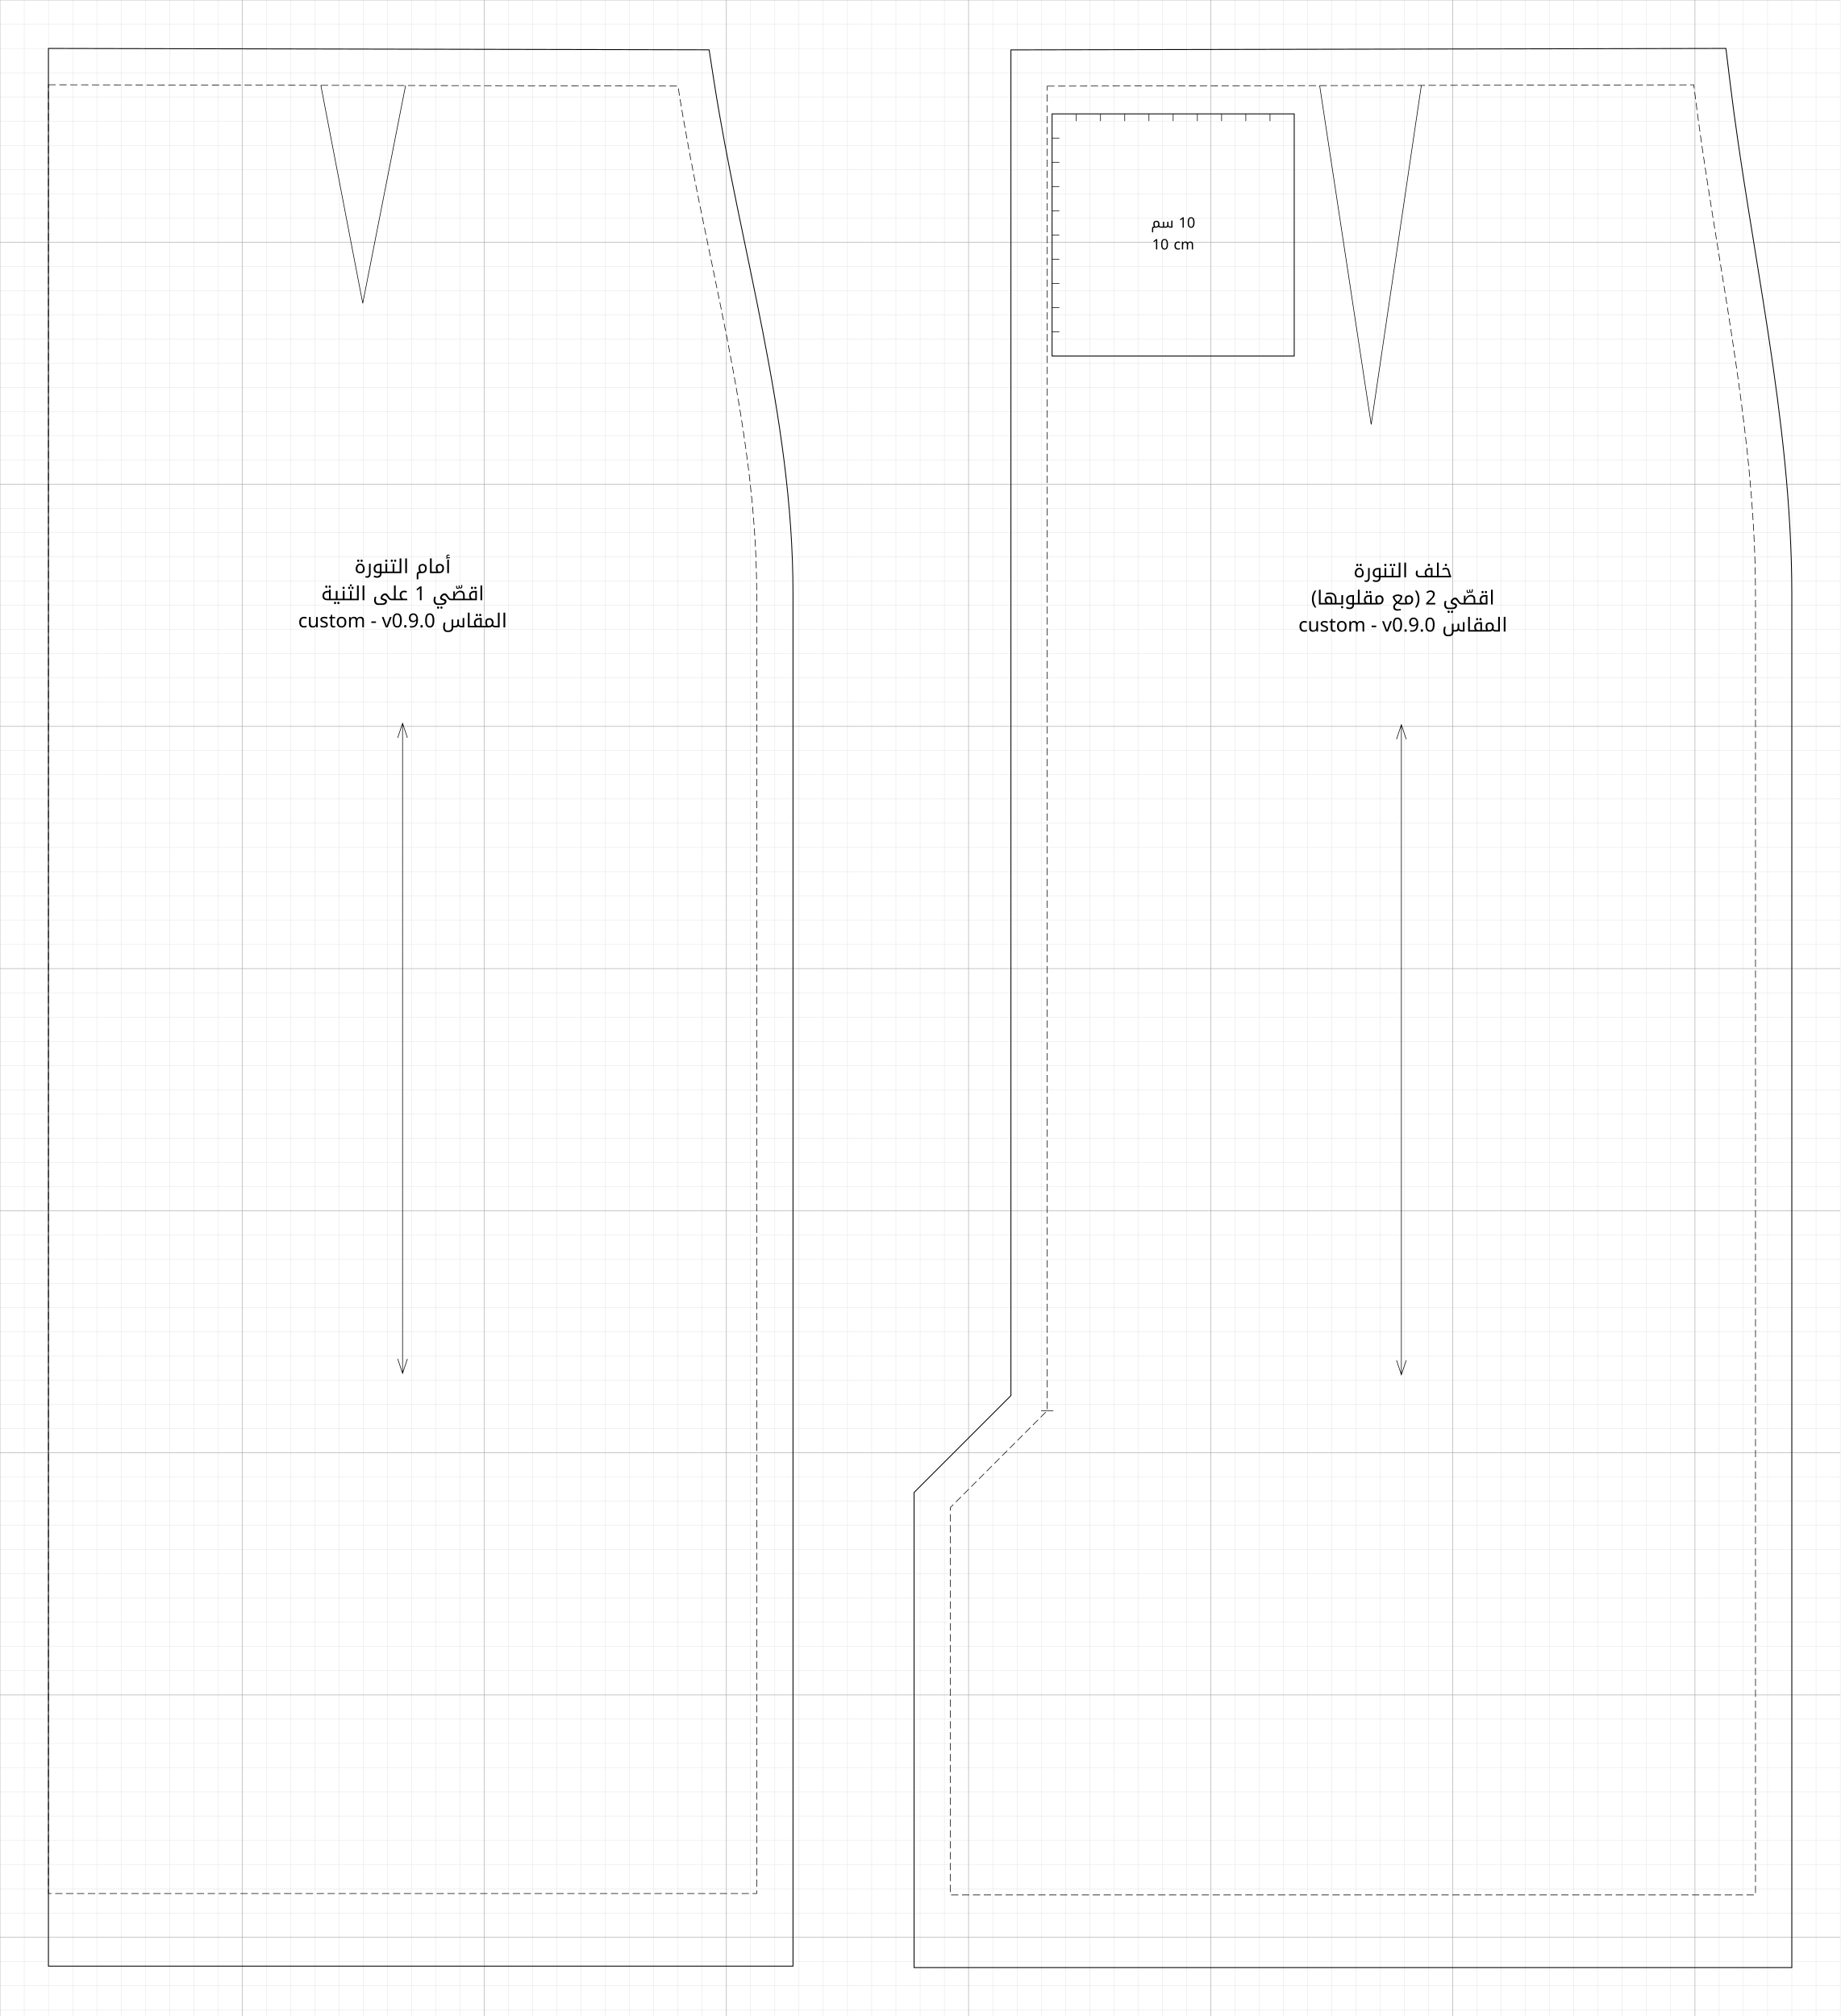
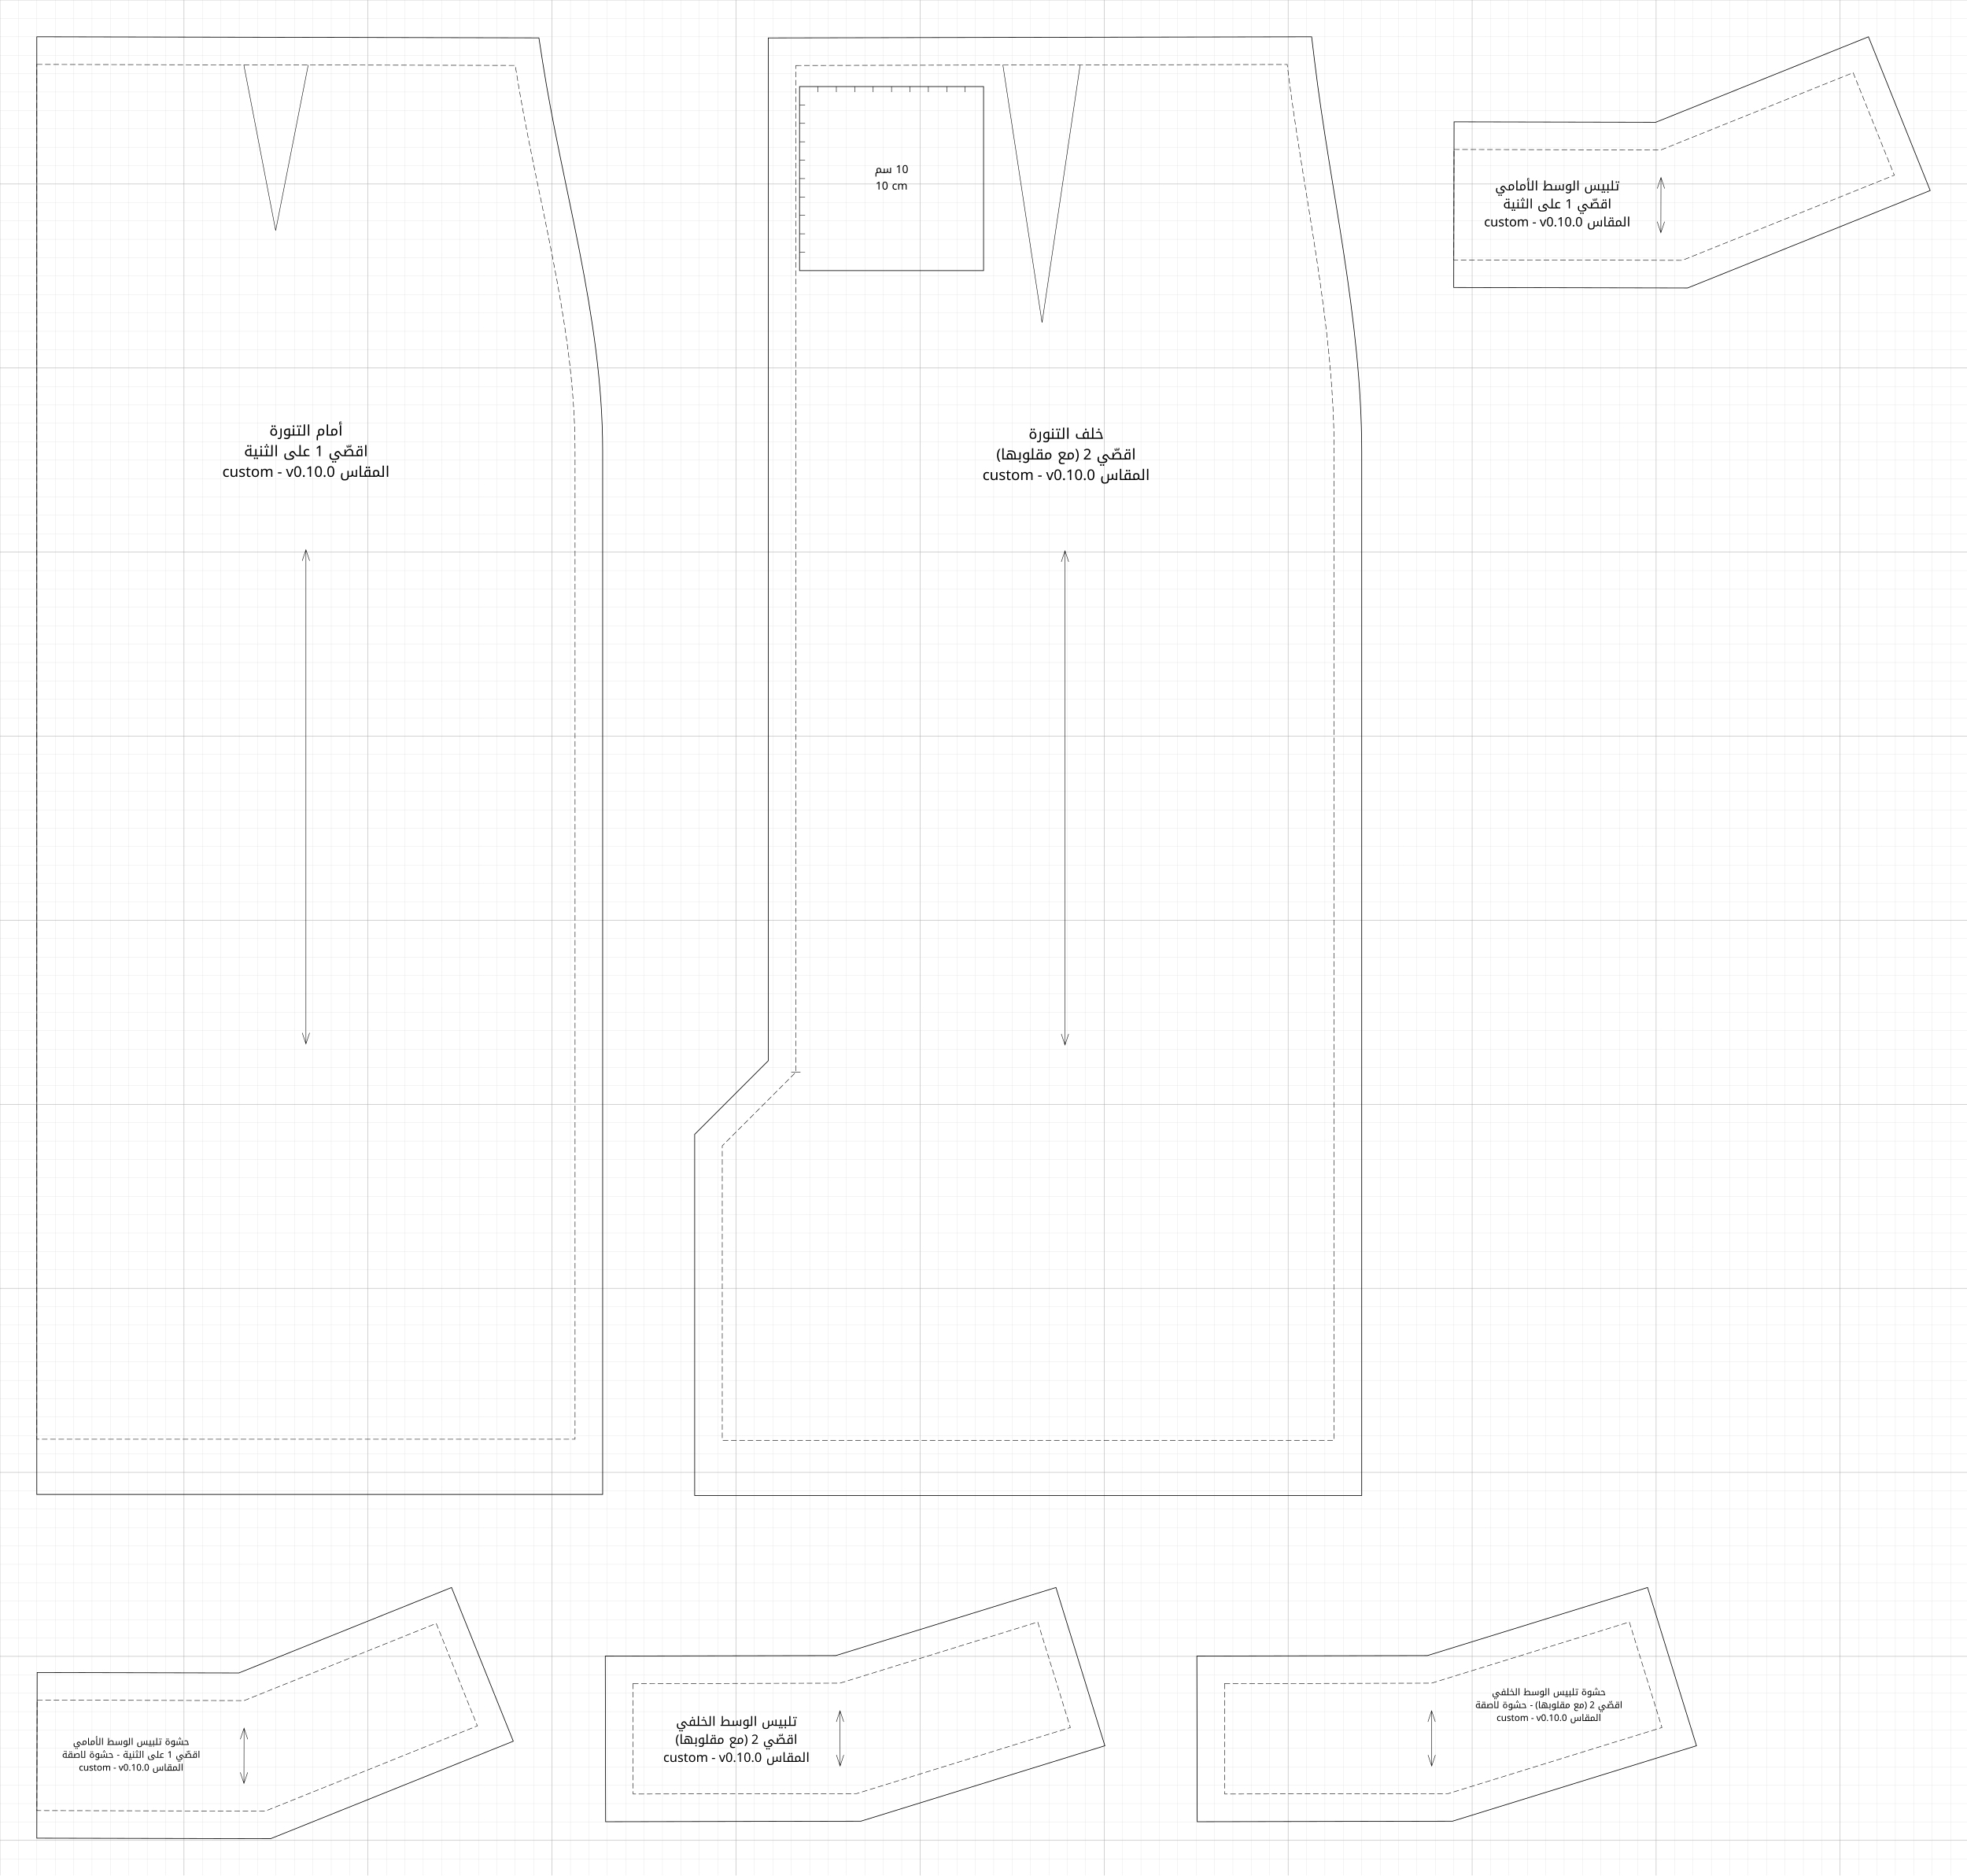
- <svg xmlns="http://www.w3.org/2000/svg" width="760.00mm" height="832.58mm" viewBox="0 0 760.00 832.58">
+ <svg xmlns="http://www.w3.org/2000/svg" width="1068.93mm" height="1019.05mm" viewBox="0 0 1068.93 1019.05">
  <g id="layer-grid">
-     <path id="grid-minor" d="M 10.00 0 V 832.58 M 20.00 0 V 832.58 M 30.00 0 V 832.58 M 40.00 0 V 832.58 M 50.00 0 V 832.58 M 60.00 0 V 832.58 M 70.00 0 V 832.58 M 80.00 0 V 832.58 M 90.00 0 V 832.58 M 110.00 0 V 832.58 M 120.00 0 V 832.58 M 130.00 0 V 832.58 M 140.00 0 V 832.58 M 150.00 0 V 832.58 M 160.00 0 V 832.58 M 170.00 0 V 832.58 M 180.00 0 V 832.58 M 190.00 0 V 832.58 M 210.00 0 V 832.58 M 220.00 0 V 832.58 M 230.00 0 V 832.58 M 240.00 0 V 832.58 M 250.00 0 V 832.58 M 260.00 0 V 832.58 M 270.00 0 V 832.58 M 280.00 0 V 832.58 M 290.00 0 V 832.58 M 310.00 0 V 832.58 M 320.00 0 V 832.58 M 330.00 0 V 832.58 M 340.00 0 V 832.58 M 350.00 0 V 832.58 M 360.00 0 V 832.58 M 370.00 0 V 832.58 M 380.00 0 V 832.58 M 390.00 0 V 832.58 M 410.00 0 V 832.58 M 420.00 0 V 832.58 M 430.00 0 V 832.58 M 440.00 0 V 832.58 M 450.00 0 V 832.58 M 460.00 0 V 832.58 M 470.00 0 V 832.58 M 480.00 0 V 832.58 M 490.00 0 V 832.58 M 510.00 0 V 832.58 M 520.00 0 V 832.58 M 530.00 0 V 832.58 M 540.00 0 V 832.58 M 550.00 0 V 832.58 M 560.00 0 V 832.58 M 570.00 0 V 832.58 M 580.00 0 V 832.58 M 590.00 0 V 832.58 M 610.00 0 V 832.58 M 620.00 0 V 832.58 M 630.00 0 V 832.58 M 640.00 0 V 832.58 M 650.00 0 V 832.58 M 660.00 0 V 832.58 M 670.00 0 V 832.58 M 680.00 0 V 832.58 M 690.00 0 V 832.58 M 710.00 0 V 832.58 M 720.00 0 V 832.58 M 730.00 0 V 832.58 M 740.00 0 V 832.58 M 750.00 0 V 832.58 M 760.00 0 V 832.58 M 0 10.00 H 760.00 M 0 20.00 H 760.00 M 0 30.00 H 760.00 M 0 40.00 H 760.00 M 0 50.00 H 760.00 M 0 60.00 H 760.00 M 0 70.00 H 760.00 M 0 80.00 H 760.00 M 0 90.00 H 760.00 M 0 110.00 H 760.00 M 0 120.00 H 760.00 M 0 130.00 H 760.00 M 0 140.00 H 760.00 M 0 150.00 H 760.00 M 0 160.00 H 760.00 M 0 170.00 H 760.00 M 0 180.00 H 760.00 M 0 190.00 H 760.00 M 0 210.00 H 760.00 M 0 220.00 H 760.00 M 0 230.00 H 760.00 M 0 240.00 H 760.00 M 0 250.00 H 760.00 M 0 260.00 H 760.00 M 0 270.00 H 760.00 M 0 280.00 H 760.00 M 0 290.00 H 760.00 M 0 310.00 H 760.00 M 0 320.00 H 760.00 M 0 330.00 H 760.00 M 0 340.00 H 760.00 M 0 350.00 H 760.00 M 0 360.00 H 760.00 M 0 370.00 H 760.00 M 0 380.00 H 760.00 M 0 390.00 H 760.00 M 0 410.00 H 760.00 M 0 420.00 H 760.00 M 0 430.00 H 760.00 M 0 440.00 H 760.00 M 0 450.00 H 760.00 M 0 460.00 H 760.00 M 0 470.00 H 760.00 M 0 480.00 H 760.00 M 0 490.00 H 760.00 M 0 510.00 H 760.00 M 0 520.00 H 760.00 M 0 530.00 H 760.00 M 0 540.00 H 760.00 M 0 550.00 H 760.00 M 0 560.00 H 760.00 M 0 570.00 H 760.00 M 0 580.00 H 760.00 M 0 590.00 H 760.00 M 0 610.00 H 760.00 M 0 620.00 H 760.00 M 0 630.00 H 760.00 M 0 640.00 H 760.00 M 0 650.00 H 760.00 M 0 660.00 H 760.00 M 0 670.00 H 760.00 M 0 680.00 H 760.00 M 0 690.00 H 760.00 M 0 710.00 H 760.00 M 0 720.00 H 760.00 M 0 730.00 H 760.00 M 0 740.00 H 760.00 M 0 750.00 H 760.00 M 0 760.00 H 760.00 M 0 770.00 H 760.00 M 0 780.00 H 760.00 M 0 790.00 H 760.00 M 0 810.00 H 760.00 M 0 820.00 H 760.00 M 0 830.00 H 760.00" fill="none" stroke="#d0d0d0" stroke-width="0.1" />
-     <path id="grid-major" d="M 0.00 0 V 832.58 M 100.00 0 V 832.58 M 200.00 0 V 832.58 M 300.00 0 V 832.58 M 400.00 0 V 832.58 M 500.00 0 V 832.58 M 600.00 0 V 832.58 M 700.00 0 V 832.58 M 0 0.00 H 760.00 M 0 100.00 H 760.00 M 0 200.00 H 760.00 M 0 300.00 H 760.00 M 0 400.00 H 760.00 M 0 500.00 H 760.00 M 0 600.00 H 760.00 M 0 700.00 H 760.00 M 0 800.00 H 760.00" fill="none" stroke="#a0a0a0" stroke-width="0.2" />
+     <path id="grid-minor" d="M 10.00 0 V 1019.05 M 20.00 0 V 1019.05 M 30.00 0 V 1019.05 M 40.00 0 V 1019.05 M 50.00 0 V 1019.05 M 60.00 0 V 1019.05 M 70.00 0 V 1019.05 M 80.00 0 V 1019.05 M 90.00 0 V 1019.05 M 110.00 0 V 1019.05 M 120.00 0 V 1019.05 M 130.00 0 V 1019.05 M 140.00 0 V 1019.05 M 150.00 0 V 1019.05 M 160.00 0 V 1019.05 M 170.00 0 V 1019.05 M 180.00 0 V 1019.05 M 190.00 0 V 1019.05 M 210.00 0 V 1019.05 M 220.00 0 V 1019.05 M 230.00 0 V 1019.05 M 240.00 0 V 1019.05 M 250.00 0 V 1019.05 M 260.00 0 V 1019.05 M 270.00 0 V 1019.05 M 280.00 0 V 1019.05 M 290.00 0 V 1019.05 M 310.00 0 V 1019.05 M 320.00 0 V 1019.05 M 330.00 0 V 1019.05 M 340.00 0 V 1019.05 M 350.00 0 V 1019.05 M 360.00 0 V 1019.05 M 370.00 0 V 1019.05 M 380.00 0 V 1019.05 M 390.00 0 V 1019.05 M 410.00 0 V 1019.05 M 420.00 0 V 1019.05 M 430.00 0 V 1019.05 M 440.00 0 V 1019.05 M 450.00 0 V 1019.05 M 460.00 0 V 1019.05 M 470.00 0 V 1019.05 M 480.00 0 V 1019.05 M 490.00 0 V 1019.05 M 510.00 0 V 1019.05 M 520.00 0 V 1019.05 M 530.00 0 V 1019.05 M 540.00 0 V 1019.05 M 550.00 0 V 1019.05 M 560.00 0 V 1019.05 M 570.00 0 V 1019.05 M 580.00 0 V 1019.05 M 590.00 0 V 1019.05 M 610.00 0 V 1019.05 M 620.00 0 V 1019.05 M 630.00 0 V 1019.05 M 640.00 0 V 1019.05 M 650.00 0 V 1019.05 M 660.00 0 V 1019.05 M 670.00 0 V 1019.05 M 680.00 0 V 1019.05 M 690.00 0 V 1019.05 M 710.00 0 V 1019.05 M 720.00 0 V 1019.05 M 730.00 0 V 1019.05 M 740.00 0 V 1019.05 M 750.00 0 V 1019.05 M 760.00 0 V 1019.05 M 770.00 0 V 1019.05 M 780.00 0 V 1019.05 M 790.00 0 V 1019.05 M 810.00 0 V 1019.05 M 820.00 0 V 1019.05 M 830.00 0 V 1019.05 M 840.00 0 V 1019.05 M 850.00 0 V 1019.05 M 860.00 0 V 1019.05 M 870.00 0 V 1019.05 M 880.00 0 V 1019.05 M 890.00 0 V 1019.05 M 910.00 0 V 1019.05 M 920.00 0 V 1019.05 M 930.00 0 V 1019.05 M 940.00 0 V 1019.05 M 950.00 0 V 1019.05 M 960.00 0 V 1019.05 M 970.00 0 V 1019.05 M 980.00 0 V 1019.05 M 990.00 0 V 1019.05 M 1010.00 0 V 1019.05 M 1020.00 0 V 1019.05 M 1030.00 0 V 1019.05 M 1040.00 0 V 1019.05 M 1050.00 0 V 1019.05 M 1060.00 0 V 1019.05 M 0 10.00 H 1068.93 M 0 20.00 H 1068.93 M 0 30.00 H 1068.93 M 0 40.00 H 1068.93 M 0 50.00 H 1068.93 M 0 60.00 H 1068.93 M 0 70.00 H 1068.93 M 0 80.00 H 1068.93 M 0 90.00 H 1068.93 M 0 110.00 H 1068.93 M 0 120.00 H 1068.93 M 0 130.00 H 1068.93 M 0 140.00 H 1068.93 M 0 150.00 H 1068.93 M 0 160.00 H 1068.93 M 0 170.00 H 1068.93 M 0 180.00 H 1068.93 M 0 190.00 H 1068.93 M 0 210.00 H 1068.93 M 0 220.00 H 1068.93 M 0 230.00 H 1068.93 M 0 240.00 H 1068.93 M 0 250.00 H 1068.93 M 0 260.00 H 1068.93 M 0 270.00 H 1068.93 M 0 280.00 H 1068.93 M 0 290.00 H 1068.93 M 0 310.00 H 1068.93 M 0 320.00 H 1068.93 M 0 330.00 H 1068.93 M 0 340.00 H 1068.93 M 0 350.00 H 1068.93 M 0 360.00 H 1068.93 M 0 370.00 H 1068.93 M 0 380.00 H 1068.93 M 0 390.00 H 1068.93 M 0 410.00 H 1068.93 M 0 420.00 H 1068.93 M 0 430.00 H 1068.93 M 0 440.00 H 1068.93 M 0 450.00 H 1068.93 M 0 460.00 H 1068.93 M 0 470.00 H 1068.93 M 0 480.00 H 1068.93 M 0 490.00 H 1068.93 M 0 510.00 H 1068.93 M 0 520.00 H 1068.93 M 0 530.00 H 1068.93 M 0 540.00 H 1068.93 M 0 550.00 H 1068.93 M 0 560.00 H 1068.93 M 0 570.00 H 1068.93 M 0 580.00 H 1068.93 M 0 590.00 H 1068.93 M 0 610.00 H 1068.93 M 0 620.00 H 1068.93 M 0 630.00 H 1068.93 M 0 640.00 H 1068.93 M 0 650.00 H 1068.93 M 0 660.00 H 1068.93 M 0 670.00 H 1068.93 M 0 680.00 H 1068.93 M 0 690.00 H 1068.93 M 0 710.00 H 1068.93 M 0 720.00 H 1068.93 M 0 730.00 H 1068.93 M 0 740.00 H 1068.93 M 0 750.00 H 1068.93 M 0 760.00 H 1068.93 M 0 770.00 H 1068.93 M 0 780.00 H 1068.93 M 0 790.00 H 1068.93 M 0 810.00 H 1068.93 M 0 820.00 H 1068.93 M 0 830.00 H 1068.93 M 0 840.00 H 1068.93 M 0 850.00 H 1068.93 M 0 860.00 H 1068.93 M 0 870.00 H 1068.93 M 0 880.00 H 1068.93 M 0 890.00 H 1068.93 M 0 910.00 H 1068.93 M 0 920.00 H 1068.93 M 0 930.00 H 1068.93 M 0 940.00 H 1068.93 M 0 950.00 H 1068.93 M 0 960.00 H 1068.93 M 0 970.00 H 1068.93 M 0 980.00 H 1068.93 M 0 990.00 H 1068.93 M 0 1010.00 H 1068.93" fill="none" stroke="#d0d0d0" stroke-width="0.1" />
+     <path id="grid-major" d="M 0.00 0 V 1019.05 M 100.00 0 V 1019.05 M 200.00 0 V 1019.05 M 300.00 0 V 1019.05 M 400.00 0 V 1019.05 M 500.00 0 V 1019.05 M 600.00 0 V 1019.05 M 700.00 0 V 1019.05 M 800.00 0 V 1019.05 M 900.00 0 V 1019.05 M 1000.00 0 V 1019.05 M 0 0.00 H 1068.93 M 0 100.00 H 1068.93 M 0 200.00 H 1068.93 M 0 300.00 H 1068.93 M 0 400.00 H 1068.93 M 0 500.00 H 1068.93 M 0 600.00 H 1068.93 M 0 700.00 H 1068.93 M 0 800.00 H 1068.93 M 0 900.00 H 1068.93 M 0 1000.00 H 1068.93" fill="none" stroke="#a0a0a0" stroke-width="0.2" />
  </g>
  <g id="layer-cut">
    <path id="piece-skirt-front-cut" d="M 20.03 20.00 L 280.03 20.55 L 292.86 20.58 L 294.82 33.25 C 297.49 50.42 300.80 67.47 304.34 84.79 C 307.88 102.11 311.62 119.55 315.04 137.10 C 318.45 154.64 321.58 172.56 323.83 190.41 C 324.95 199.34 325.88 208.51 326.51 217.53 C 327.14 226.55 327.50 235.88 327.50 245.00 L 327.50 782.00 L 327.50 812.00 L 20.00 812.00 L 20.00 782.00 L 20.00 35.00 L 20.00 20.00 L 20.03 20.00 Z" fill="none" stroke="#000000" stroke-width="0.35" />
    <path id="piece-skirt-back-cut" d="M 432.47 20.58 L 699.47 20.03 L 712.79 20.00 L 714.39 33.22 C 716.49 50.55 719.10 67.78 721.88 85.23 C 724.66 102.68 727.59 120.24 730.27 137.86 C 732.94 155.48 735.38 173.40 737.14 191.25 C 738.89 209.11 740.00 227.45 740.00 245.58 L 740.00 782.58 L 740.00 812.58 L 432.50 812.58 L 377.50 812.58 L 377.50 782.58 L 377.50 622.58 L 377.50 616.36 L 381.89 611.97 L 417.50 576.36 L 417.50 35.58 L 417.50 20.61 L 432.47 20.58 Z" fill="none" stroke="#000000" stroke-width="0.35" />
+     <path id="piece-waist-facing-front-cut" d="M 790.19 66.21 L 899.77 66.44 L 1001.46 25.59 L 1015.38 20.00 L 1020.97 33.92 L 1043.33 89.59 L 1048.93 103.51 L 1035.01 109.10 L 919.79 155.39 L 917.08 156.48 L 914.17 156.47 L 790.00 156.21 L 790.03 141.21 L 790.16 81.21 L 790.19 66.21 Z" fill="none" stroke="#000000" stroke-width="0.35" />
+     <path id="piece-waist-facing-interfacing-front-cut" d="M 20.19 908.78 L 129.77 909.02 L 231.46 868.17 L 245.38 862.58 L 250.97 876.49 L 273.33 932.17 L 278.93 946.09 L 265.01 951.68 L 149.79 997.97 L 147.08 999.05 L 144.17 999.05 L 20.00 998.78 L 20.03 983.78 L 20.16 923.78 L 20.19 908.78 Z" fill="none" stroke="#000000" stroke-width="0.35" />
+     <path id="piece-waist-facing-back-cut" d="M 343.93 899.80 L 454.18 899.57 L 559.51 867.01 L 573.84 862.58 L 578.27 876.91 L 595.99 934.23 L 600.42 948.56 L 586.09 952.99 L 470.01 988.88 L 467.86 989.54 L 465.61 989.55 L 344.11 989.80 L 329.11 989.83 L 329.08 974.83 L 328.96 914.83 L 328.93 899.83 L 343.93 899.80 Z" fill="none" stroke="#000000" stroke-width="0.35" />
+     <path id="piece-waist-facing-interfacing-back-cut" d="M 665.42 899.80 L 775.67 899.57 L 881.00 867.01 L 895.33 862.58 L 899.76 876.91 L 917.49 934.23 L 921.92 948.56 L 907.59 952.99 L 791.51 988.88 L 789.36 989.54 L 787.11 989.55 L 665.61 989.80 L 650.61 989.83 L 650.57 974.83 L 650.45 914.83 L 650.42 899.83 L 665.42 899.80 Z" fill="none" stroke="#000000" stroke-width="0.35" />
  </g>
  <g id="layer-stitch">
    <path id="piece-skirt-front-stitch" d="M 20.00 35.00 L 280.00 35.55 C 290.83 105.37 312.50 174.35 312.50 245.00 L 312.50 782.00 L 20.00 782.00 L 20.00 35.00 Z" fill="none" stroke="#000000" stroke-width="0.25" stroke-dasharray="3 1.5" />
    <path id="piece-skirt-back-stitch" d="M 432.50 35.58 L 699.50 35.03 C 708.00 105.21 725.00 174.88 725.00 245.58 L 725.00 782.58 L 432.50 782.58 L 392.50 782.58 L 392.50 622.58 L 432.50 582.58 L 432.50 35.58 Z" fill="none" stroke="#000000" stroke-width="0.25" stroke-dasharray="3 1.5" />
+     <path id="piece-waist-facing-front-stitch" d="M 790.16 81.21 L 902.66 81.45 L 1007.05 39.51 L 1029.42 95.19 L 914.20 141.47 L 790.03 141.21 L 790.16 81.21 Z" fill="none" stroke="#000000" stroke-width="0.25" stroke-dasharray="3 1.5" />
+     <path id="piece-waist-facing-interfacing-front-stitch" d="M 20.16 923.78 L 132.66 924.02 L 237.05 882.09 L 259.42 937.76 L 144.20 984.05 L 20.03 983.78 L 20.16 923.78 Z" fill="none" stroke="#000000" stroke-width="0.25" stroke-dasharray="3 1.5" />
+     <path id="piece-waist-facing-back-stitch" d="M 343.96 914.80 L 456.46 914.56 L 563.94 881.34 L 581.66 938.66 L 465.58 974.55 L 344.08 974.80 L 343.96 914.80 Z" fill="none" stroke="#000000" stroke-width="0.25" stroke-dasharray="3 1.5" />
+     <path id="piece-waist-facing-interfacing-back-stitch" d="M 665.45 914.80 L 777.95 914.56 L 885.43 881.34 L 903.15 938.66 L 787.07 974.55 L 665.57 974.80 L 665.45 914.80 Z" fill="none" stroke="#000000" stroke-width="0.25" stroke-dasharray="3 1.5" />
  </g>
  <g id="layer-notches">
    <path id="piece-skirt-back-notch-slit-top" d="M 430.00 582.58 L 435.00 582.58" fill="none" stroke="#000000" stroke-width="0.25" />
  </g>
  <g id="layer-grain">
    <path id="piece-skirt-front-grain" d="M 166.25 298.70 L 166.25 567.20 M 164.25 561.20 L 166.25 567.20 L 168.25 561.20 M 168.25 304.70 L 166.25 298.70 L 164.25 304.70" fill="none" stroke="#000000" stroke-width="0.25" />
    <path id="piece-skirt-back-grain" d="M 578.75 299.28 L 578.75 567.78 M 576.75 561.78 L 578.75 567.78 L 580.75 561.78 M 580.75 305.28 L 578.75 299.28 L 576.75 305.28" fill="none" stroke="#000000" stroke-width="0.25" />
+     <path id="piece-waist-facing-front-grain" d="M 902.63 96.45 L 902.56 126.45 M 900.58 120.44 L 902.56 126.45 L 904.58 120.45 M 904.61 102.45 L 902.63 96.45 L 900.61 102.44" fill="none" stroke="#000000" stroke-width="0.25" />
+     <path id="piece-waist-facing-interfacing-front-grain" d="M 132.63 939.02 L 132.56 969.02 M 130.58 963.02 L 132.56 969.02 L 134.58 963.03 M 134.61 945.03 L 132.63 939.02 L 130.61 945.02" fill="none" stroke="#000000" stroke-width="0.25" />
+     <path id="piece-waist-facing-back-grain" d="M 456.49 929.56 L 456.55 959.56 M 454.54 953.57 L 456.55 959.56 L 458.54 953.56 M 458.50 935.56 L 456.49 929.56 L 454.50 935.57" fill="none" stroke="#000000" stroke-width="0.25" />
+     <path id="piece-waist-facing-interfacing-back-grain" d="M 777.98 929.56 L 778.04 959.56 M 776.03 953.57 L 778.04 959.56 L 780.03 953.56 M 779.99 935.56 L 777.98 929.56 L 775.99 935.57" fill="none" stroke="#000000" stroke-width="0.25" />
  </g>
  <g id="layer-darts">
    <path id="piece-skirt-front-dart-waist-dart" d="M 132.50 35.24 L 149.81 125.27 L 167.50 35.31" fill="none" stroke="#000000" stroke-width="0.25" />
    <path id="piece-skirt-back-dart-waist-dart" d="M 545.00 35.34 L 566.29 175.30 L 587.00 35.26" fill="none" stroke="#000000" stroke-width="0.25" />
  </g>
  <g id="layer-marks">

</g>
  <g id="layer-labels">
    <text id="piece-skirt-front-label-name" x="166.29" y="236.69" font-family="&quot;IBM Plex Sans Arabic&quot;, &quot;Noto Kufi Arabic&quot;, &quot;Geeza Pro&quot;, &quot;Segoe UI&quot;, Tahoma, sans-serif" font-size="8.00" direction="rtl" unicode-bidi="plaintext" text-anchor="middle">أمام التنورة</text>
    <text id="piece-skirt-front-label-cut" x="166.29" y="247.89" font-family="&quot;IBM Plex Sans Arabic&quot;, &quot;Noto Kufi Arabic&quot;, &quot;Geeza Pro&quot;, &quot;Segoe UI&quot;, Tahoma, sans-serif" font-size="8.00" direction="rtl" unicode-bidi="plaintext" text-anchor="middle">اقصّي 1 على الثنية</text>
-     <text id="piece-skirt-front-label-size" x="166.29" y="259.09" font-family="&quot;IBM Plex Sans Arabic&quot;, &quot;Noto Kufi Arabic&quot;, &quot;Geeza Pro&quot;, &quot;Segoe UI&quot;, Tahoma, sans-serif" font-size="8.00" direction="rtl" unicode-bidi="plaintext" text-anchor="middle">المقاس custom - v0.9.0</text>
+     <text id="piece-skirt-front-label-size" x="166.29" y="259.09" font-family="&quot;IBM Plex Sans Arabic&quot;, &quot;Noto Kufi Arabic&quot;, &quot;Geeza Pro&quot;, &quot;Segoe UI&quot;, Tahoma, sans-serif" font-size="8.00" direction="rtl" unicode-bidi="plaintext" text-anchor="middle">المقاس custom - v0.10.0</text>
    <text id="piece-skirt-back-label-name" x="579.39" y="238.43" font-family="&quot;IBM Plex Sans Arabic&quot;, &quot;Noto Kufi Arabic&quot;, &quot;Geeza Pro&quot;, &quot;Segoe UI&quot;, Tahoma, sans-serif" font-size="8.00" direction="rtl" unicode-bidi="plaintext" text-anchor="middle">خلف التنورة</text>
    <text id="piece-skirt-back-label-cut" x="579.39" y="249.63" font-family="&quot;IBM Plex Sans Arabic&quot;, &quot;Noto Kufi Arabic&quot;, &quot;Geeza Pro&quot;, &quot;Segoe UI&quot;, Tahoma, sans-serif" font-size="8.00" direction="rtl" unicode-bidi="plaintext" text-anchor="middle">اقصّي 2 (مع مقلوبها)</text>
-     <text id="piece-skirt-back-label-size" x="579.39" y="260.83" font-family="&quot;IBM Plex Sans Arabic&quot;, &quot;Noto Kufi Arabic&quot;, &quot;Geeza Pro&quot;, &quot;Segoe UI&quot;, Tahoma, sans-serif" font-size="8.00" direction="rtl" unicode-bidi="plaintext" text-anchor="middle">المقاس custom - v0.9.0</text>
+     <text id="piece-skirt-back-label-size" x="579.39" y="260.83" font-family="&quot;IBM Plex Sans Arabic&quot;, &quot;Noto Kufi Arabic&quot;, &quot;Geeza Pro&quot;, &quot;Segoe UI&quot;, Tahoma, sans-serif" font-size="8.00" direction="rtl" unicode-bidi="plaintext" text-anchor="middle">المقاس custom - v0.10.0</text>
+     <text id="piece-waist-facing-front-label-name" x="846.28" y="103.41" font-family="&quot;IBM Plex Sans Arabic&quot;, &quot;Noto Kufi Arabic&quot;, &quot;Geeza Pro&quot;, &quot;Segoe UI&quot;, Tahoma, sans-serif" font-size="7.00" direction="rtl" unicode-bidi="plaintext" text-anchor="middle">تلبيس الوسط الأمامي</text>
+     <text id="piece-waist-facing-front-label-cut" x="846.28" y="113.21" font-family="&quot;IBM Plex Sans Arabic&quot;, &quot;Noto Kufi Arabic&quot;, &quot;Geeza Pro&quot;, &quot;Segoe UI&quot;, Tahoma, sans-serif" font-size="7.00" direction="rtl" unicode-bidi="plaintext" text-anchor="middle">اقصّي 1 على الثنية</text>
+     <text id="piece-waist-facing-front-label-size" x="846.28" y="123.01" font-family="&quot;IBM Plex Sans Arabic&quot;, &quot;Noto Kufi Arabic&quot;, &quot;Geeza Pro&quot;, &quot;Segoe UI&quot;, Tahoma, sans-serif" font-size="7.00" direction="rtl" unicode-bidi="plaintext" text-anchor="middle">المقاس custom - v0.10.0</text>
+     <text id="piece-waist-facing-interfacing-front-label-name" x="71.28" y="948.09" font-family="&quot;IBM Plex Sans Arabic&quot;, &quot;Noto Kufi Arabic&quot;, &quot;Geeza Pro&quot;, &quot;Segoe UI&quot;, Tahoma, sans-serif" font-size="5.00" direction="rtl" unicode-bidi="plaintext" text-anchor="middle">حشوة تلبيس الوسط الأمامي</text>
+     <text id="piece-waist-facing-interfacing-front-label-cut" x="71.28" y="955.09" font-family="&quot;IBM Plex Sans Arabic&quot;, &quot;Noto Kufi Arabic&quot;, &quot;Geeza Pro&quot;, &quot;Segoe UI&quot;, Tahoma, sans-serif" font-size="5.00" direction="rtl" unicode-bidi="plaintext" text-anchor="middle">اقصّي 1 على الثنية - حشوة لاصقة</text>
+     <text id="piece-waist-facing-interfacing-front-label-size" x="71.28" y="962.09" font-family="&quot;IBM Plex Sans Arabic&quot;, &quot;Noto Kufi Arabic&quot;, &quot;Geeza Pro&quot;, &quot;Segoe UI&quot;, Tahoma, sans-serif" font-size="5.00" direction="rtl" unicode-bidi="plaintext" text-anchor="middle">المقاس custom - v0.10.0</text>
+     <text id="piece-waist-facing-back-label-name" x="400.21" y="937.74" font-family="&quot;IBM Plex Sans Arabic&quot;, &quot;Noto Kufi Arabic&quot;, &quot;Geeza Pro&quot;, &quot;Segoe UI&quot;, Tahoma, sans-serif" font-size="7.00" direction="rtl" unicode-bidi="plaintext" text-anchor="middle">تلبيس الوسط الخلفي</text>
+     <text id="piece-waist-facing-back-label-cut" x="400.21" y="947.54" font-family="&quot;IBM Plex Sans Arabic&quot;, &quot;Noto Kufi Arabic&quot;, &quot;Geeza Pro&quot;, &quot;Segoe UI&quot;, Tahoma, sans-serif" font-size="7.00" direction="rtl" unicode-bidi="plaintext" text-anchor="middle">اقصّي 2 (مع مقلوبها)</text>
+     <text id="piece-waist-facing-back-label-size" x="400.21" y="957.34" font-family="&quot;IBM Plex Sans Arabic&quot;, &quot;Noto Kufi Arabic&quot;, &quot;Geeza Pro&quot;, &quot;Segoe UI&quot;, Tahoma, sans-serif" font-size="7.00" direction="rtl" unicode-bidi="plaintext" text-anchor="middle">المقاس custom - v0.10.0</text>
+     <text id="piece-waist-facing-interfacing-back-label-name" x="841.70" y="921.09" font-family="&quot;IBM Plex Sans Arabic&quot;, &quot;Noto Kufi Arabic&quot;, &quot;Geeza Pro&quot;, &quot;Segoe UI&quot;, Tahoma, sans-serif" font-size="5.00" direction="rtl" unicode-bidi="plaintext" text-anchor="middle">حشوة تلبيس الوسط الخلفي</text>
+     <text id="piece-waist-facing-interfacing-back-label-cut" x="841.70" y="928.09" font-family="&quot;IBM Plex Sans Arabic&quot;, &quot;Noto Kufi Arabic&quot;, &quot;Geeza Pro&quot;, &quot;Segoe UI&quot;, Tahoma, sans-serif" font-size="5.00" direction="rtl" unicode-bidi="plaintext" text-anchor="middle">اقصّي 2 (مع مقلوبها) - حشوة لاصقة</text>
+     <text id="piece-waist-facing-interfacing-back-label-size" x="841.70" y="935.09" font-family="&quot;IBM Plex Sans Arabic&quot;, &quot;Noto Kufi Arabic&quot;, &quot;Geeza Pro&quot;, &quot;Segoe UI&quot;, Tahoma, sans-serif" font-size="5.00" direction="rtl" unicode-bidi="plaintext" text-anchor="middle">المقاس custom - v0.10.0</text>
  </g>
  <g id="layer-scale">
    <rect id="piece-skirt-back-scale-square" x="434.50" y="47.03" width="100.00" height="100.00" fill="none" stroke="#000000" stroke-width="0.35" />
    <path id="piece-skirt-back-scale-ticks" d="M 444.50 47.03 v 3.00 M 434.50 57.03 h 3.00 M 454.50 47.03 v 3.00 M 434.50 67.03 h 3.00 M 464.50 47.03 v 3.00 M 434.50 77.03 h 3.00 M 474.50 47.03 v 3.00 M 434.50 87.03 h 3.00 M 484.50 47.03 v 3.00 M 434.50 97.03 h 3.00 M 494.50 47.03 v 3.00 M 434.50 107.03 h 3.00 M 504.50 47.03 v 3.00 M 434.50 117.03 h 3.00 M 514.50 47.03 v 3.00 M 434.50 127.03 h 3.00 M 524.50 47.03 v 3.00 M 434.50 137.03 h 3.00" fill="none" stroke="#000000" stroke-width="0.25" />
    <text id="piece-skirt-back-scale-caption-ar" x="484.50" y="94.03" font-family="&quot;IBM Plex Sans Arabic&quot;, &quot;Noto Kufi Arabic&quot;, &quot;Geeza Pro&quot;, &quot;Segoe UI&quot;, Tahoma, sans-serif" font-size="6.00" direction="rtl" unicode-bidi="plaintext" text-anchor="middle">10 سم</text>
    <text id="piece-skirt-back-scale-caption-en" x="484.50" y="103.03" font-family="&quot;IBM Plex Sans Arabic&quot;, &quot;Noto Kufi Arabic&quot;, &quot;Geeza Pro&quot;, &quot;Segoe UI&quot;, Tahoma, sans-serif" font-size="6.00" direction="ltr" unicode-bidi="plaintext" text-anchor="middle">10 cm</text>
  </g>
</svg>
